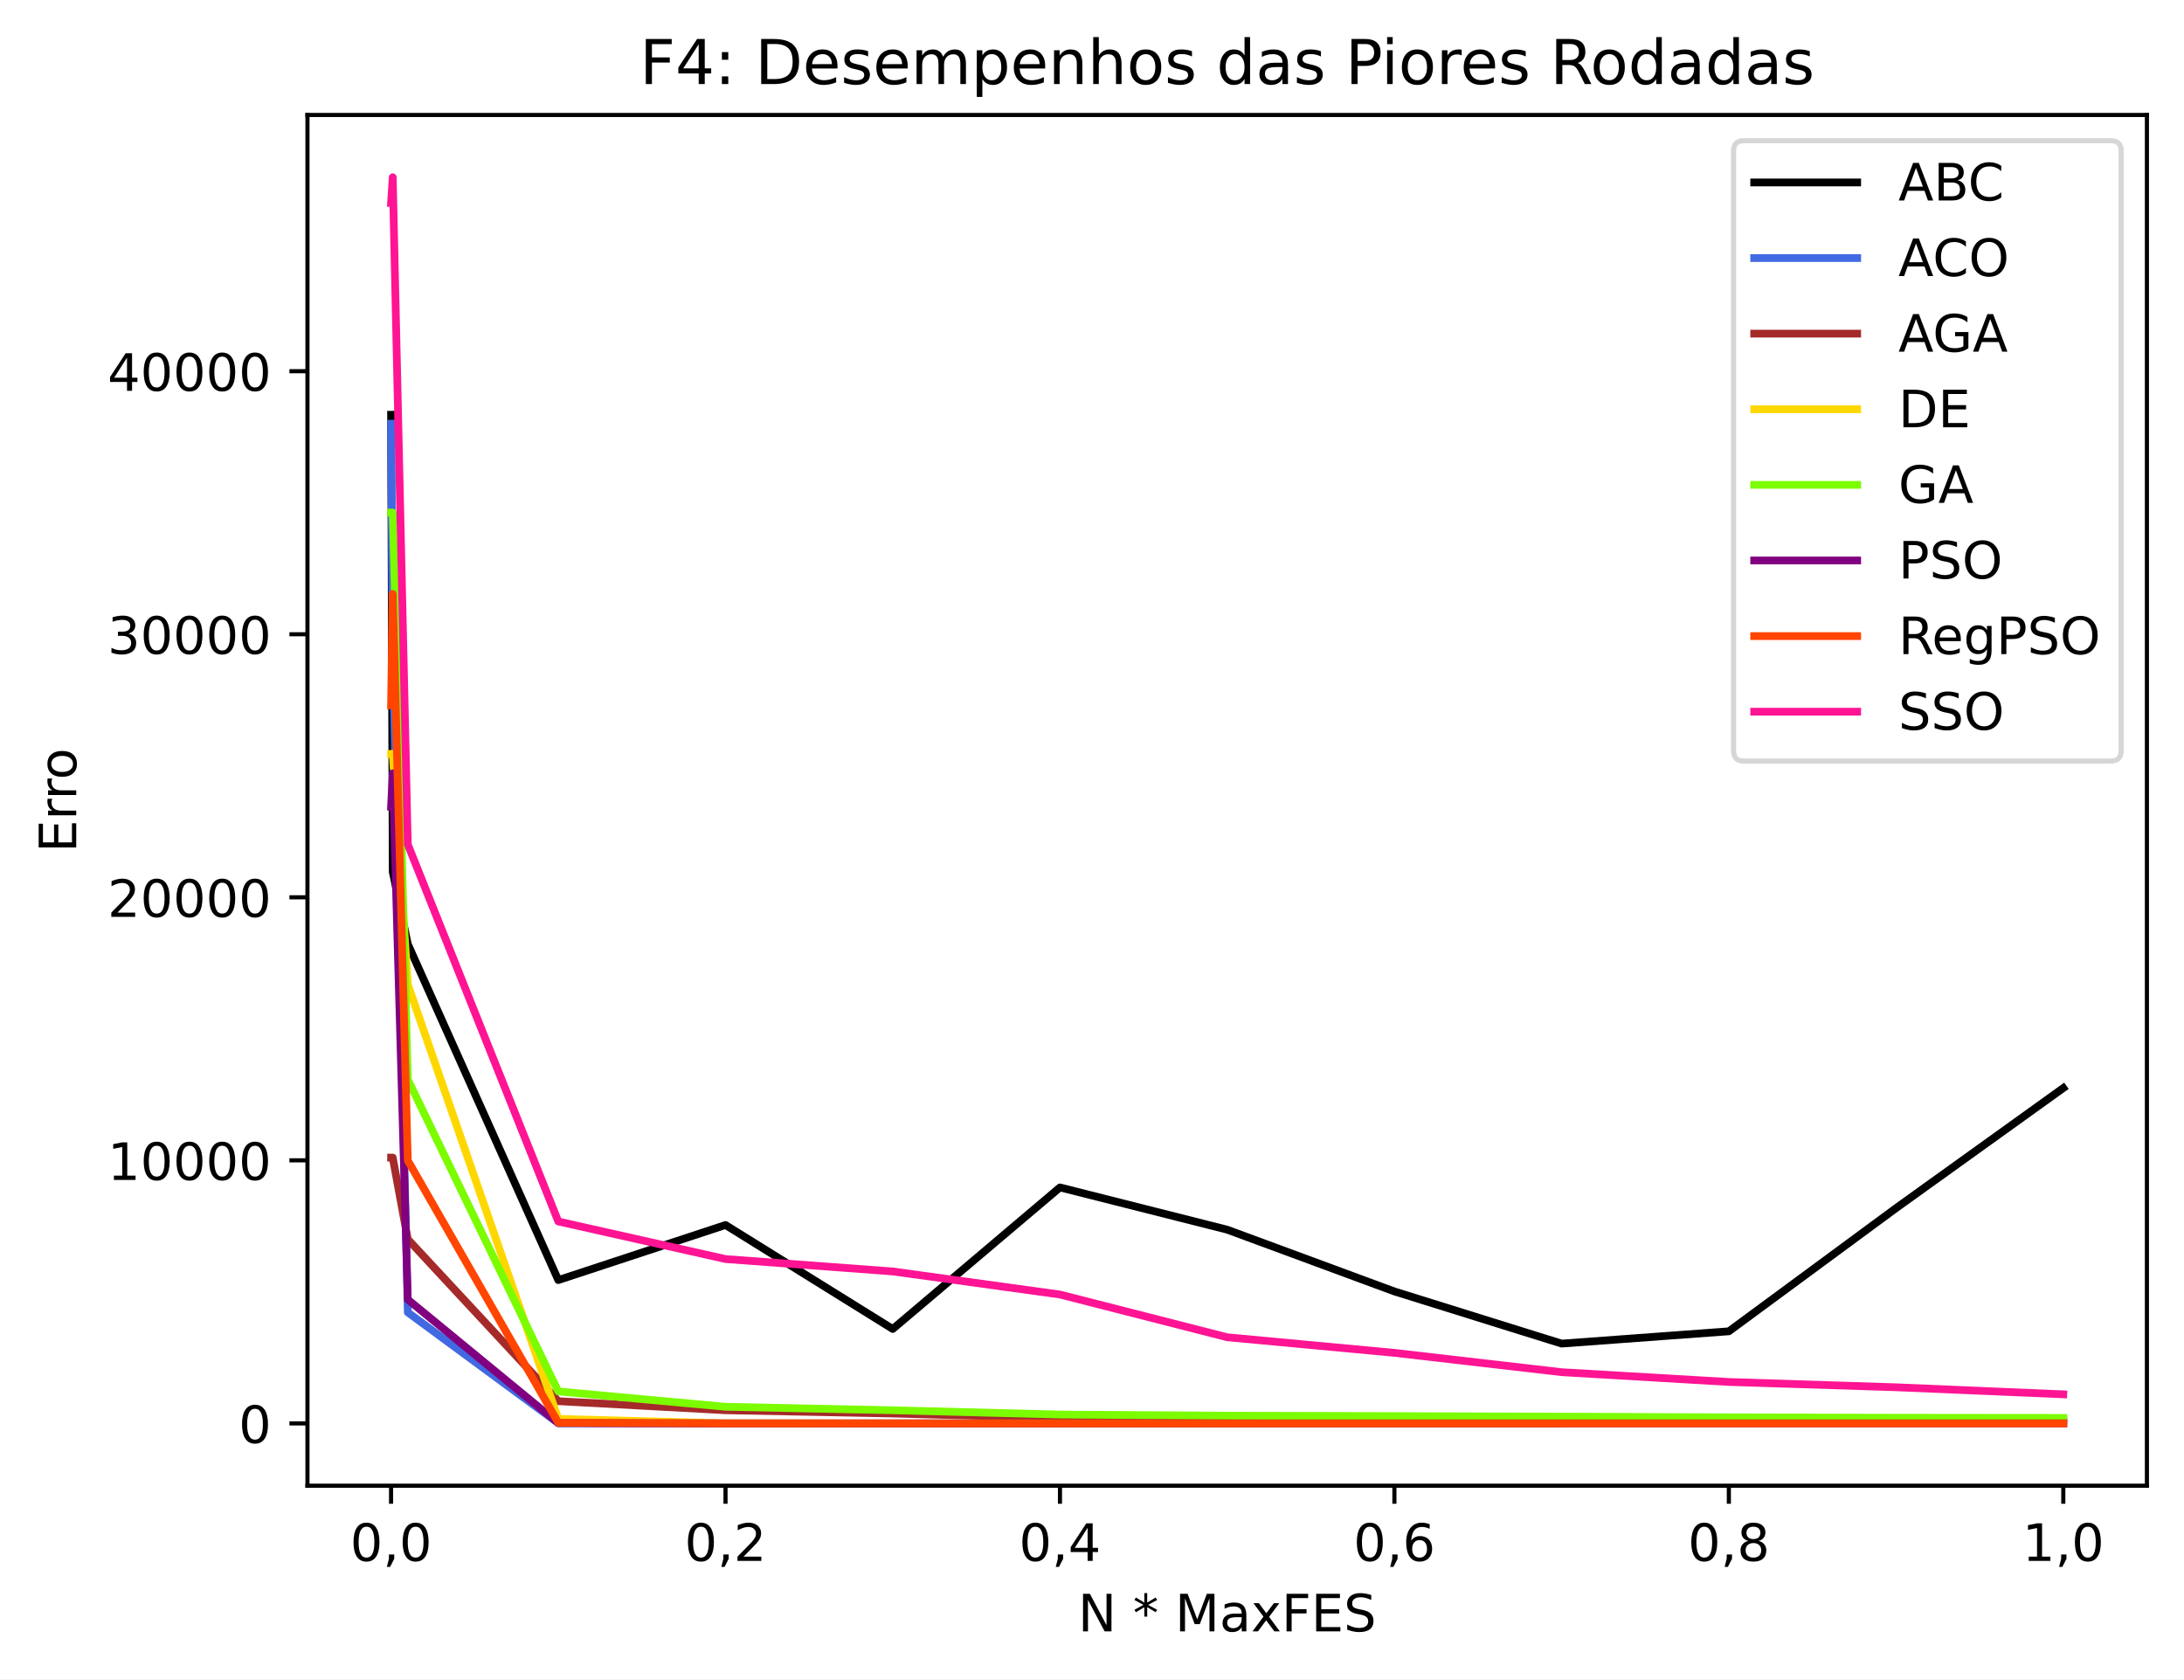
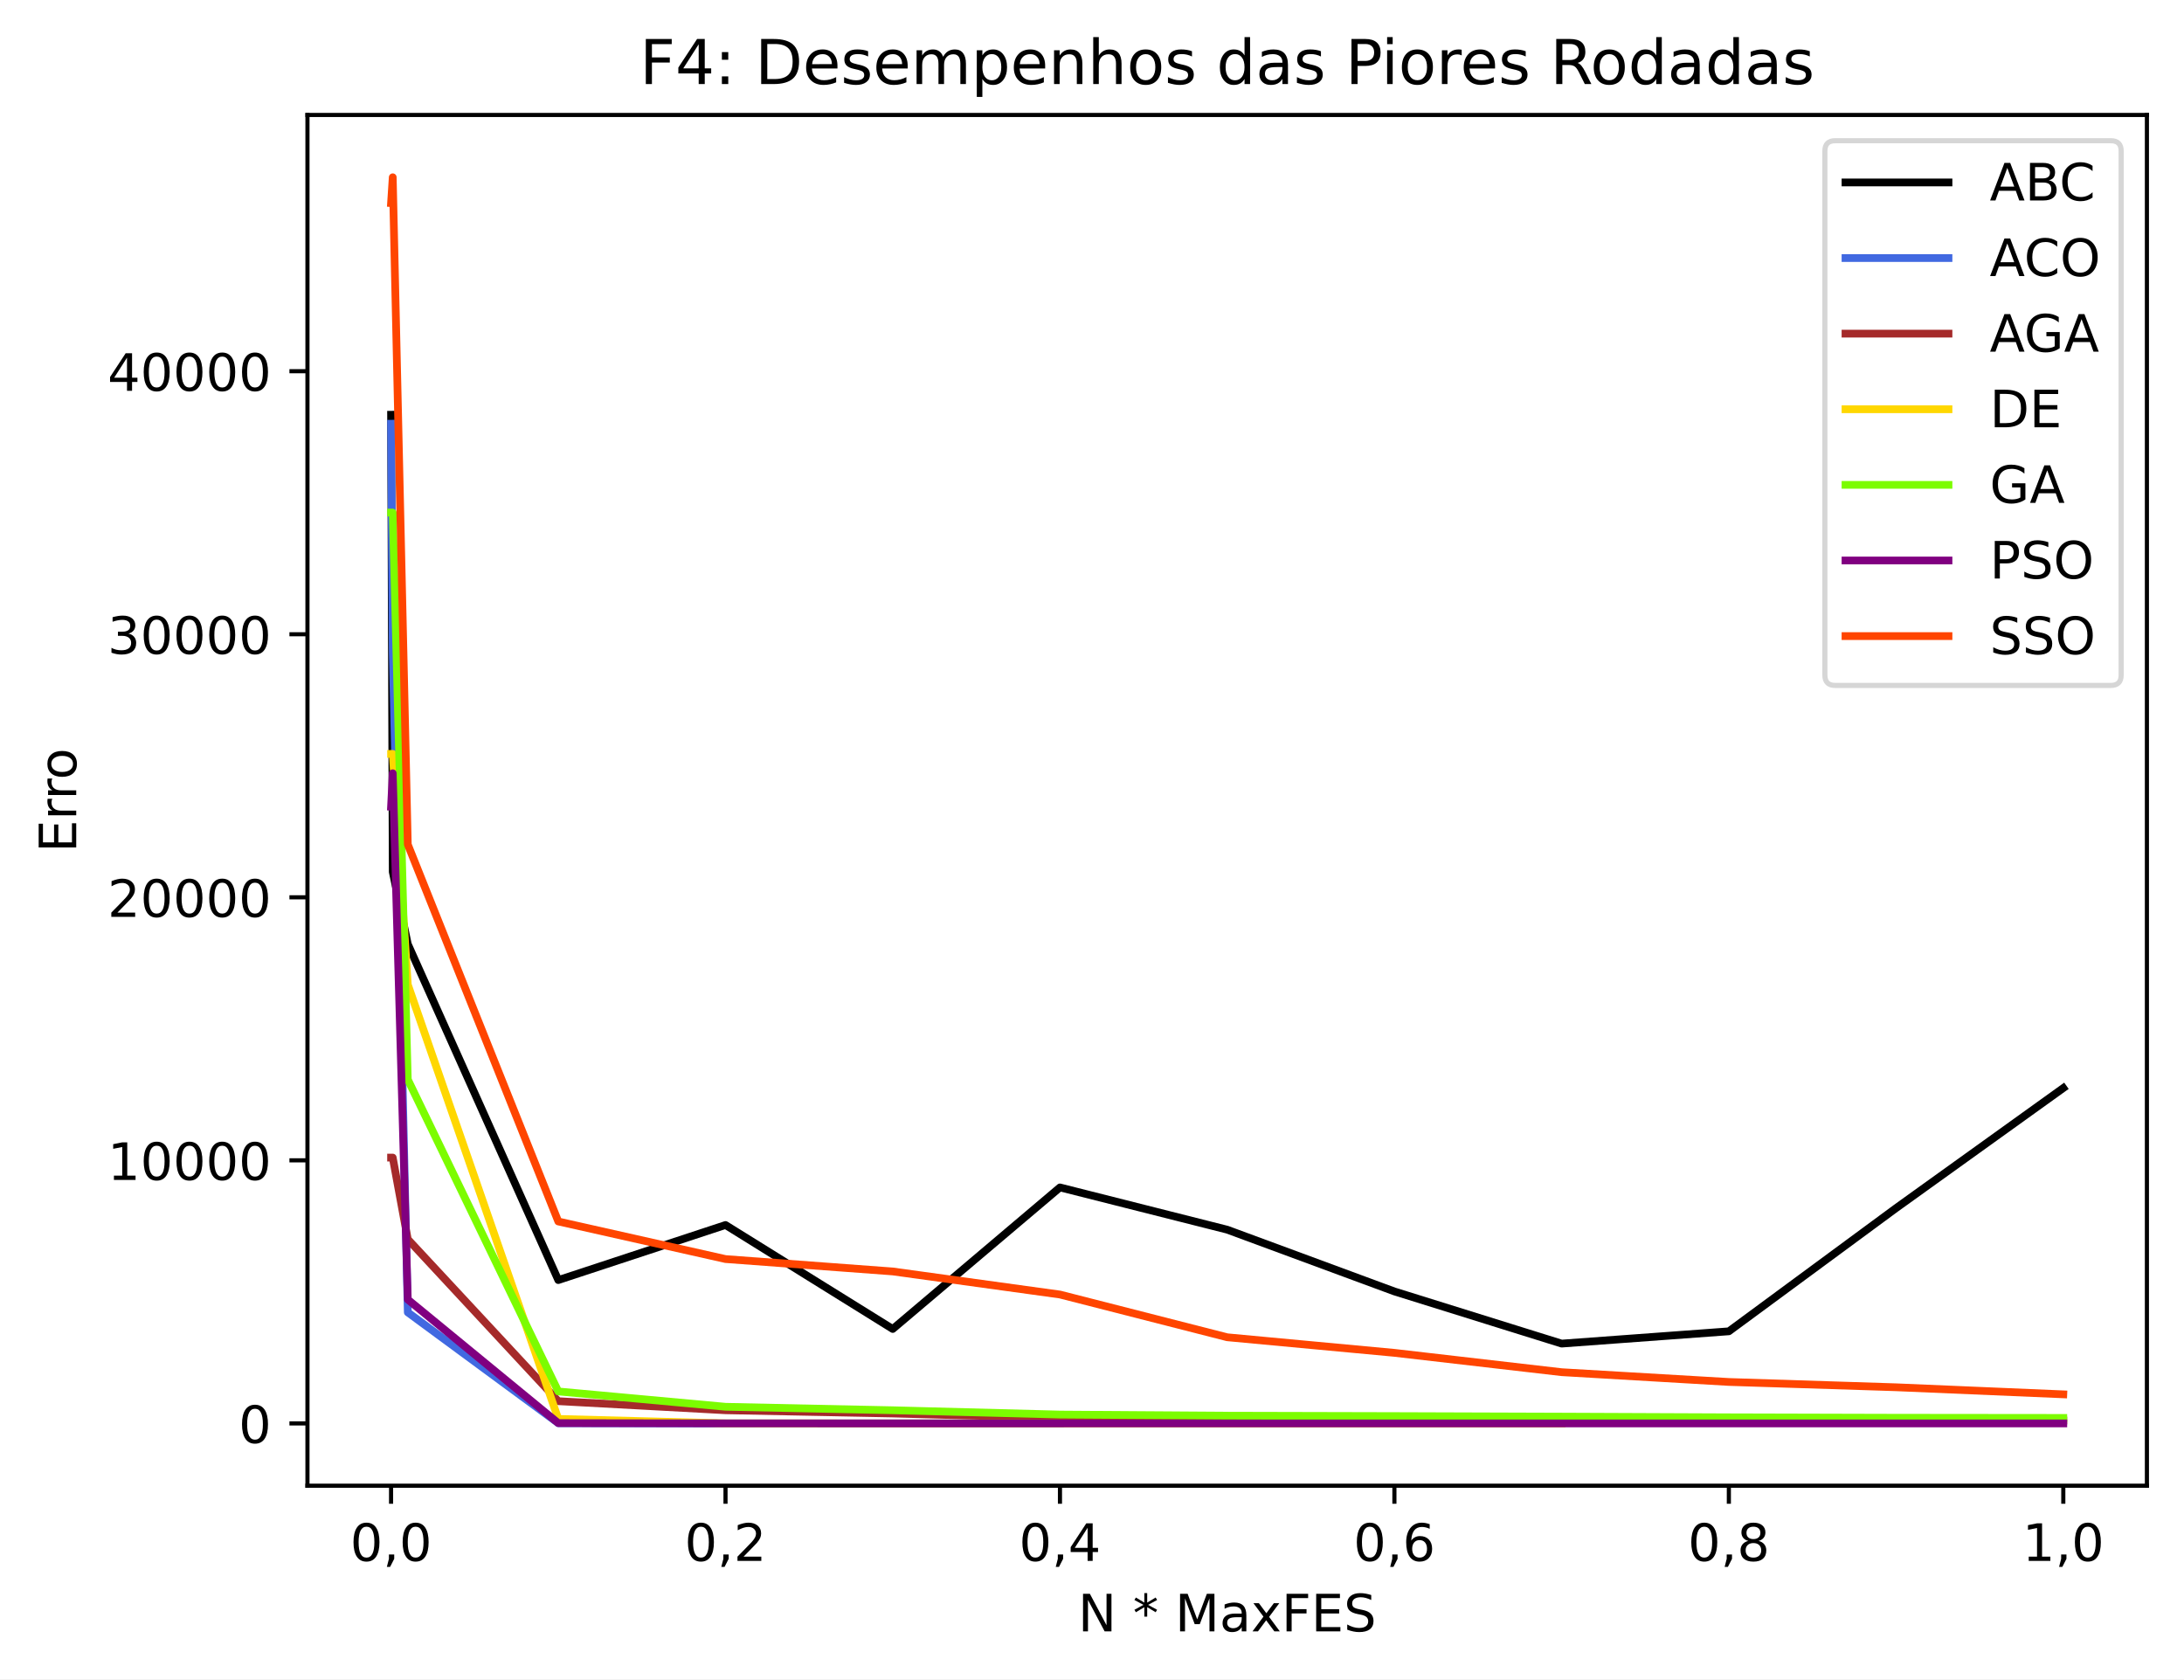
<svg xmlns="http://www.w3.org/2000/svg" xmlns:xlink="http://www.w3.org/1999/xlink" height="325.986pt" version="1.1" viewBox="0 0 424.011 325.986" width="424.011pt">
  <defs>
    <style type="text/css">*{stroke-linecap:butt;stroke-linejoin:round;}</style>
  </defs>
  <g id="figure_1">
    <g id="patch_1">
      <path d="M 0 325.986  L 424.011 325.986  L 424.011 0  L 0 0  z " style="fill:#ffffff;" />
    </g>
    <g id="axes_1">
      <g id="patch_2">
        <path d="M 59.691 288.43  L 416.811 288.43  L 416.811 22.318  L 59.691 22.318  z " style="fill:#ffffff;" />
      </g>
      <g id="matplotlib.axis_1">
        <g id="xtick_1">
          <g id="line2d_1">
            <defs>
-               <path d="M 0 0  L 0 3.5  " id="m87c6a2006b" style="stroke:#000000;stroke-width:0.8;" />
-             </defs>
-             <g>
-               <use style="stroke:#000000;stroke-width:0.8;" x="75.923" xlink:href="#m87c6a2006b" y="288.43" />
+               <path d="M 0 0  L 0 3.5  " id="mcfaad7eab0" style="stroke:#000000;stroke-width:0.8;" />
+             </defs>
+             <g>
+               <use style="stroke:#000000;stroke-width:0.8;" x="75.923" xlink:href="#mcfaad7eab0" y="288.43" />
            </g>
          </g>
          <g id="text_1">
            <g transform="translate(67.97179 303.0286)scale(0.1 -0.1)">
              <defs>
                <path d="M 31.781 66.406  Q 24.172 66.406 20.328 58.906  Q 16.5 51.422 16.5 36.375  Q 16.5 21.391 20.328 13.891  Q 24.172 6.391 31.781 6.391  Q 39.453 6.391 43.281 13.891  Q 47.125 21.391 47.125 36.375  Q 47.125 51.422 43.281 58.906  Q 39.453 66.406 31.781 66.406  z M 31.781 74.219  Q 44.047 74.219 50.516 64.516  Q 56.984 54.828 56.984 36.375  Q 56.984 17.969 50.516 8.266  Q 44.047 -1.422 31.781 -1.422  Q 19.531 -1.422 13.062 8.266  Q 6.594 17.969 6.594 36.375  Q 6.594 54.828 13.062 64.516  Q 19.531 74.219 31.781 74.219  z " id="DejaVuSans-48" />
                <path d="M 11.719 12.406  L 22.016 12.406  L 22.016 4  L 14.016 -11.625  L 7.719 -11.625  L 11.719 4  z " id="DejaVuSans-44" />
              </defs>
              <use xlink:href="#DejaVuSans-48" />
              <use x="63.623" xlink:href="#DejaVuSans-44" />
              <use x="95.41" xlink:href="#DejaVuSans-48" />
            </g>
          </g>
        </g>
        <g id="xtick_2">
          <g id="line2d_2">
            <g>
-               <use style="stroke:#000000;stroke-width:0.8;" x="140.854" xlink:href="#m87c6a2006b" y="288.43" />
+               <use style="stroke:#000000;stroke-width:0.8;" x="140.854" xlink:href="#mcfaad7eab0" y="288.43" />
            </g>
          </g>
          <g id="text_2">
            <g transform="translate(132.9027 303.0286)scale(0.1 -0.1)">
              <defs>
                <path d="M 19.188 8.297  L 53.609 8.297  L 53.609 0  L 7.328 0  L 7.328 8.297  Q 12.938 14.109 22.625 23.891  Q 32.328 33.688 34.812 36.531  Q 39.547 41.844 41.422 45.531  Q 43.312 49.219 43.312 52.781  Q 43.312 58.594 39.234 62.25  Q 35.156 65.922 28.609 65.922  Q 23.969 65.922 18.812 64.312  Q 13.672 62.703 7.812 59.422  L 7.812 69.391  Q 13.766 71.781 18.938 73  Q 24.125 74.219 28.422 74.219  Q 39.75 74.219 46.484 68.547  Q 53.219 62.891 53.219 53.422  Q 53.219 48.922 51.531 44.891  Q 49.859 40.875 45.406 35.406  Q 44.188 33.984 37.641 27.219  Q 31.109 20.453 19.188 8.297  z " id="DejaVuSans-50" />
              </defs>
              <use xlink:href="#DejaVuSans-48" />
              <use x="63.623" xlink:href="#DejaVuSans-44" />
              <use x="95.41" xlink:href="#DejaVuSans-50" />
            </g>
          </g>
        </g>
        <g id="xtick_3">
          <g id="line2d_3">
            <g>
-               <use style="stroke:#000000;stroke-width:0.8;" x="205.785" xlink:href="#m87c6a2006b" y="288.43" />
+               <use style="stroke:#000000;stroke-width:0.8;" x="205.785" xlink:href="#mcfaad7eab0" y="288.43" />
            </g>
          </g>
          <g id="text_3">
            <g transform="translate(197.8336 303.0286)scale(0.1 -0.1)">
              <defs>
                <path d="M 37.797 64.312  L 12.891 25.391  L 37.797 25.391  z M 35.203 72.906  L 47.609 72.906  L 47.609 25.391  L 58.016 25.391  L 58.016 17.188  L 47.609 17.188  L 47.609 0  L 37.797 0  L 37.797 17.188  L 4.891 17.188  L 4.891 26.703  z " id="DejaVuSans-52" />
              </defs>
              <use xlink:href="#DejaVuSans-48" />
              <use x="63.623" xlink:href="#DejaVuSans-44" />
              <use x="95.41" xlink:href="#DejaVuSans-52" />
            </g>
          </g>
        </g>
        <g id="xtick_4">
          <g id="line2d_4">
            <g>
-               <use style="stroke:#000000;stroke-width:0.8;" x="270.716" xlink:href="#m87c6a2006b" y="288.43" />
+               <use style="stroke:#000000;stroke-width:0.8;" x="270.716" xlink:href="#mcfaad7eab0" y="288.43" />
            </g>
          </g>
          <g id="text_4">
            <g transform="translate(262.7645 303.0286)scale(0.1 -0.1)">
              <defs>
                <path d="M 33.016 40.375  Q 26.375 40.375 22.484 35.828  Q 18.609 31.297 18.609 23.391  Q 18.609 15.531 22.484 10.953  Q 26.375 6.391 33.016 6.391  Q 39.656 6.391 43.531 10.953  Q 47.406 15.531 47.406 23.391  Q 47.406 31.297 43.531 35.828  Q 39.656 40.375 33.016 40.375  z M 52.594 71.297  L 52.594 62.312  Q 48.875 64.062 45.094 64.984  Q 41.312 65.922 37.594 65.922  Q 27.828 65.922 22.672 59.328  Q 17.531 52.734 16.797 39.406  Q 19.672 43.656 24.016 45.922  Q 28.375 48.188 33.594 48.188  Q 44.578 48.188 50.953 41.516  Q 57.328 34.859 57.328 23.391  Q 57.328 12.156 50.688 5.359  Q 44.047 -1.422 33.016 -1.422  Q 20.359 -1.422 13.672 8.266  Q 6.984 17.969 6.984 36.375  Q 6.984 53.656 15.188 63.938  Q 23.391 74.219 37.203 74.219  Q 40.922 74.219 44.703 73.484  Q 48.484 72.75 52.594 71.297  z " id="DejaVuSans-54" />
              </defs>
              <use xlink:href="#DejaVuSans-48" />
              <use x="63.623" xlink:href="#DejaVuSans-44" />
              <use x="95.41" xlink:href="#DejaVuSans-54" />
            </g>
          </g>
        </g>
        <g id="xtick_5">
          <g id="line2d_5">
            <g>
-               <use style="stroke:#000000;stroke-width:0.8;" x="335.647" xlink:href="#m87c6a2006b" y="288.43" />
+               <use style="stroke:#000000;stroke-width:0.8;" x="335.647" xlink:href="#mcfaad7eab0" y="288.43" />
            </g>
          </g>
          <g id="text_5">
            <g transform="translate(327.6954 303.0286)scale(0.1 -0.1)">
              <defs>
                <path d="M 31.781 34.625  Q 24.75 34.625 20.719 30.859  Q 16.703 27.094 16.703 20.516  Q 16.703 13.922 20.719 10.156  Q 24.75 6.391 31.781 6.391  Q 38.812 6.391 42.859 10.172  Q 46.922 13.969 46.922 20.516  Q 46.922 27.094 42.891 30.859  Q 38.875 34.625 31.781 34.625  z M 21.922 38.812  Q 15.578 40.375 12.031 44.719  Q 8.5 49.078 8.5 55.328  Q 8.5 64.062 14.719 69.141  Q 20.953 74.219 31.781 74.219  Q 42.672 74.219 48.875 69.141  Q 55.078 64.062 55.078 55.328  Q 55.078 49.078 51.531 44.719  Q 48 40.375 41.703 38.812  Q 48.828 37.156 52.797 32.312  Q 56.781 27.484 56.781 20.516  Q 56.781 9.906 50.312 4.234  Q 43.844 -1.422 31.781 -1.422  Q 19.734 -1.422 13.25 4.234  Q 6.781 9.906 6.781 20.516  Q 6.781 27.484 10.781 32.312  Q 14.797 37.156 21.922 38.812  z M 18.312 54.391  Q 18.312 48.734 21.844 45.562  Q 25.391 42.391 31.781 42.391  Q 38.141 42.391 41.719 45.562  Q 45.312 48.734 45.312 54.391  Q 45.312 60.062 41.719 63.234  Q 38.141 66.406 31.781 66.406  Q 25.391 66.406 21.844 63.234  Q 18.312 60.062 18.312 54.391  z " id="DejaVuSans-56" />
              </defs>
              <use xlink:href="#DejaVuSans-48" />
              <use x="63.623" xlink:href="#DejaVuSans-44" />
              <use x="95.41" xlink:href="#DejaVuSans-56" />
            </g>
          </g>
        </g>
        <g id="xtick_6">
          <g id="line2d_6">
            <g>
-               <use style="stroke:#000000;stroke-width:0.8;" x="400.578" xlink:href="#m87c6a2006b" y="288.43" />
+               <use style="stroke:#000000;stroke-width:0.8;" x="400.578" xlink:href="#mcfaad7eab0" y="288.43" />
            </g>
          </g>
          <g id="text_6">
            <g transform="translate(392.6263 303.0286)scale(0.1 -0.1)">
              <defs>
                <path d="M 12.406 8.297  L 28.516 8.297  L 28.516 63.922  L 10.984 60.406  L 10.984 69.391  L 28.422 72.906  L 38.281 72.906  L 38.281 8.297  L 54.391 8.297  L 54.391 0  L 12.406 0  z " id="DejaVuSans-49" />
              </defs>
              <use xlink:href="#DejaVuSans-49" />
              <use x="63.623" xlink:href="#DejaVuSans-44" />
              <use x="95.41" xlink:href="#DejaVuSans-48" />
            </g>
          </g>
        </g>
        <g id="text_7">
          <g transform="translate(209.285 316.7067)scale(0.1 -0.1)">
            <defs>
              <path d="M 9.812 72.906  L 23.094 72.906  L 55.422 11.922  L 55.422 72.906  L 64.984 72.906  L 64.984 0  L 51.703 0  L 19.391 60.984  L 19.391 0  L 9.812 0  z " id="DejaVuSans-78" />
              <path id="DejaVuSans-32" />
              <path d="M 47.016 60.891  L 29.5 51.422  L 47.016 41.891  L 44.188 37.109  L 27.781 47.016  L 27.781 28.609  L 22.219 28.609  L 22.219 47.016  L 5.812 37.109  L 2.984 41.891  L 20.516 51.422  L 2.984 60.891  L 5.812 65.719  L 22.219 55.812  L 22.219 74.219  L 27.781 74.219  L 27.781 55.812  L 44.188 65.719  z " id="DejaVuSans-42" />
              <path d="M 9.812 72.906  L 24.516 72.906  L 43.109 23.297  L 61.812 72.906  L 76.516 72.906  L 76.516 0  L 66.891 0  L 66.891 64.016  L 48.094 14.016  L 38.188 14.016  L 19.391 64.016  L 19.391 0  L 9.812 0  z " id="DejaVuSans-77" />
              <path d="M 34.281 27.484  Q 23.391 27.484 19.188 25  Q 14.984 22.516 14.984 16.5  Q 14.984 11.719 18.141 8.906  Q 21.297 6.109 26.703 6.109  Q 34.188 6.109 38.703 11.406  Q 43.219 16.703 43.219 25.484  L 43.219 27.484  z M 52.203 31.203  L 52.203 0  L 43.219 0  L 43.219 8.297  Q 40.141 3.328 35.547 0.953  Q 30.953 -1.422 24.312 -1.422  Q 15.922 -1.422 10.953 3.297  Q 6 8.016 6 15.922  Q 6 25.141 12.172 29.828  Q 18.359 34.516 30.609 34.516  L 43.219 34.516  L 43.219 35.406  Q 43.219 41.609 39.141 45  Q 35.062 48.391 27.688 48.391  Q 23 48.391 18.547 47.266  Q 14.109 46.141 10.016 43.891  L 10.016 52.203  Q 14.938 54.109 19.578 55.047  Q 24.219 56 28.609 56  Q 40.484 56 46.344 49.844  Q 52.203 43.703 52.203 31.203  z " id="DejaVuSans-97" />
              <path d="M 54.891 54.688  L 35.109 28.078  L 55.906 0  L 45.312 0  L 29.391 21.484  L 13.484 0  L 2.875 0  L 24.125 28.609  L 4.688 54.688  L 15.281 54.688  L 29.781 35.203  L 44.281 54.688  z " id="DejaVuSans-120" />
              <path d="M 9.812 72.906  L 51.703 72.906  L 51.703 64.594  L 19.672 64.594  L 19.672 43.109  L 48.578 43.109  L 48.578 34.812  L 19.672 34.812  L 19.672 0  L 9.812 0  z " id="DejaVuSans-70" />
              <path d="M 9.812 72.906  L 55.906 72.906  L 55.906 64.594  L 19.672 64.594  L 19.672 43.016  L 54.391 43.016  L 54.391 34.719  L 19.672 34.719  L 19.672 8.297  L 56.781 8.297  L 56.781 0  L 9.812 0  z " id="DejaVuSans-69" />
              <path d="M 53.516 70.516  L 53.516 60.891  Q 47.906 63.578 42.922 64.891  Q 37.938 66.219 33.297 66.219  Q 25.25 66.219 20.875 63.094  Q 16.5 59.969 16.5 54.203  Q 16.5 49.359 19.406 46.891  Q 22.312 44.438 30.422 42.922  L 36.375 41.703  Q 47.406 39.594 52.656 34.297  Q 57.906 29 57.906 20.125  Q 57.906 9.516 50.797 4.047  Q 43.703 -1.422 29.984 -1.422  Q 24.812 -1.422 18.969 -0.25  Q 13.141 0.922 6.891 3.219  L 6.891 13.375  Q 12.891 10.016 18.656 8.297  Q 24.422 6.594 29.984 6.594  Q 38.422 6.594 43.016 9.906  Q 47.609 13.234 47.609 19.391  Q 47.609 24.75 44.312 27.781  Q 41.016 30.812 33.5 32.328  L 27.484 33.5  Q 16.453 35.688 11.516 40.375  Q 6.594 45.062 6.594 53.422  Q 6.594 63.094 13.406 68.656  Q 20.219 74.219 32.172 74.219  Q 37.312 74.219 42.625 73.281  Q 47.953 72.359 53.516 70.516  z " id="DejaVuSans-83" />
            </defs>
            <use xlink:href="#DejaVuSans-78" />
            <use x="74.805" xlink:href="#DejaVuSans-32" />
            <use x="106.592" xlink:href="#DejaVuSans-42" />
            <use x="156.592" xlink:href="#DejaVuSans-32" />
            <use x="188.379" xlink:href="#DejaVuSans-77" />
            <use x="274.658" xlink:href="#DejaVuSans-97" />
            <use x="335.938" xlink:href="#DejaVuSans-120" />
            <use x="395.117" xlink:href="#DejaVuSans-70" />
            <use x="452.637" xlink:href="#DejaVuSans-69" />
            <use x="515.82" xlink:href="#DejaVuSans-83" />
          </g>
        </g>
      </g>
      <g id="matplotlib.axis_2">
        <g id="ytick_1">
          <g id="line2d_7">
            <defs>
-               <path d="M 0 0  L -3.5 0  " id="meb47e26f80" style="stroke:#000000;stroke-width:0.8;" />
-             </defs>
-             <g>
-               <use style="stroke:#000000;stroke-width:0.8;" x="59.691" xlink:href="#meb47e26f80" y="276.334" />
+               <path d="M 0 0  L -3.5 0  " id="m3d17f25201" style="stroke:#000000;stroke-width:0.8;" />
+             </defs>
+             <g>
+               <use style="stroke:#000000;stroke-width:0.8;" x="59.691" xlink:href="#m3d17f25201" y="276.334" />
            </g>
          </g>
          <g id="text_8">
            <g transform="translate(46.32812 280.1333)scale(0.1 -0.1)">
              <use xlink:href="#DejaVuSans-48" />
            </g>
          </g>
        </g>
        <g id="ytick_2">
          <g id="line2d_8">
            <g>
-               <use style="stroke:#000000;stroke-width:0.8;" x="59.691" xlink:href="#meb47e26f80" y="225.267" />
+               <use style="stroke:#000000;stroke-width:0.8;" x="59.691" xlink:href="#m3d17f25201" y="225.267" />
            </g>
          </g>
          <g id="text_9">
            <g transform="translate(20.87813 229.0664)scale(0.1 -0.1)">
              <use xlink:href="#DejaVuSans-49" />
              <use x="63.623" xlink:href="#DejaVuSans-48" />
              <use x="127.246" xlink:href="#DejaVuSans-48" />
              <use x="190.869" xlink:href="#DejaVuSans-48" />
              <use x="254.492" xlink:href="#DejaVuSans-48" />
            </g>
          </g>
        </g>
        <g id="ytick_3">
          <g id="line2d_9">
            <g>
-               <use style="stroke:#000000;stroke-width:0.8;" x="59.691" xlink:href="#meb47e26f80" y="174.2" />
+               <use style="stroke:#000000;stroke-width:0.8;" x="59.691" xlink:href="#m3d17f25201" y="174.2" />
            </g>
          </g>
          <g id="text_10">
            <g transform="translate(20.87813 177.9994)scale(0.1 -0.1)">
              <use xlink:href="#DejaVuSans-50" />
              <use x="63.623" xlink:href="#DejaVuSans-48" />
              <use x="127.246" xlink:href="#DejaVuSans-48" />
              <use x="190.869" xlink:href="#DejaVuSans-48" />
              <use x="254.492" xlink:href="#DejaVuSans-48" />
            </g>
          </g>
        </g>
        <g id="ytick_4">
          <g id="line2d_10">
            <g>
-               <use style="stroke:#000000;stroke-width:0.8;" x="59.691" xlink:href="#meb47e26f80" y="123.133" />
+               <use style="stroke:#000000;stroke-width:0.8;" x="59.691" xlink:href="#m3d17f25201" y="123.133" />
            </g>
          </g>
          <g id="text_11">
            <g transform="translate(20.87813 126.9324)scale(0.1 -0.1)">
              <defs>
                <path d="M 40.578 39.312  Q 47.656 37.797 51.625 33  Q 55.609 28.219 55.609 21.188  Q 55.609 10.406 48.188 4.484  Q 40.766 -1.422 27.094 -1.422  Q 22.516 -1.422 17.656 -0.516  Q 12.797 0.391 7.625 2.203  L 7.625 11.719  Q 11.719 9.328 16.594 8.109  Q 21.484 6.891 26.812 6.891  Q 36.078 6.891 40.938 10.547  Q 45.797 14.203 45.797 21.188  Q 45.797 27.641 41.281 31.266  Q 36.766 34.906 28.719 34.906  L 20.219 34.906  L 20.219 43.016  L 29.109 43.016  Q 36.375 43.016 40.234 45.922  Q 44.094 48.828 44.094 54.297  Q 44.094 59.906 40.109 62.906  Q 36.141 65.922 28.719 65.922  Q 24.656 65.922 20.016 65.031  Q 15.375 64.156 9.812 62.312  L 9.812 71.094  Q 15.438 72.656 20.344 73.438  Q 25.25 74.219 29.594 74.219  Q 40.828 74.219 47.359 69.109  Q 53.906 64.016 53.906 55.328  Q 53.906 49.266 50.438 45.094  Q 46.969 40.922 40.578 39.312  z " id="DejaVuSans-51" />
              </defs>
              <use xlink:href="#DejaVuSans-51" />
              <use x="63.623" xlink:href="#DejaVuSans-48" />
              <use x="127.246" xlink:href="#DejaVuSans-48" />
              <use x="190.869" xlink:href="#DejaVuSans-48" />
              <use x="254.492" xlink:href="#DejaVuSans-48" />
            </g>
          </g>
        </g>
        <g id="ytick_5">
          <g id="line2d_11">
            <g>
-               <use style="stroke:#000000;stroke-width:0.8;" x="59.691" xlink:href="#meb47e26f80" y="72.066" />
+               <use style="stroke:#000000;stroke-width:0.8;" x="59.691" xlink:href="#m3d17f25201" y="72.066" />
            </g>
          </g>
          <g id="text_12">
            <g transform="translate(20.87813 75.86547)scale(0.1 -0.1)">
              <use xlink:href="#DejaVuSans-52" />
              <use x="63.623" xlink:href="#DejaVuSans-48" />
              <use x="127.246" xlink:href="#DejaVuSans-48" />
              <use x="190.869" xlink:href="#DejaVuSans-48" />
              <use x="254.492" xlink:href="#DejaVuSans-48" />
            </g>
          </g>
        </g>
        <g id="text_13">
          <g transform="translate(14.79844 165.5038)rotate(-90)scale(0.1 -0.1)">
            <defs>
              <path d="M 41.109 46.297  Q 39.594 47.172 37.812 47.578  Q 36.031 48 33.891 48  Q 26.266 48 22.188 43.047  Q 18.109 38.094 18.109 28.812  L 18.109 0  L 9.078 0  L 9.078 54.688  L 18.109 54.688  L 18.109 46.188  Q 20.953 51.172 25.484 53.578  Q 30.031 56 36.531 56  Q 37.453 56 38.578 55.875  Q 39.703 55.766 41.062 55.516  z " id="DejaVuSans-114" />
              <path d="M 30.609 48.391  Q 23.391 48.391 19.188 42.75  Q 14.984 37.109 14.984 27.297  Q 14.984 17.484 19.156 11.844  Q 23.344 6.203 30.609 6.203  Q 37.797 6.203 41.984 11.859  Q 46.188 17.531 46.188 27.297  Q 46.188 37.016 41.984 42.703  Q 37.797 48.391 30.609 48.391  z M 30.609 56  Q 42.328 56 49.016 48.375  Q 55.719 40.766 55.719 27.297  Q 55.719 13.875 49.016 6.219  Q 42.328 -1.422 30.609 -1.422  Q 18.844 -1.422 12.172 6.219  Q 5.516 13.875 5.516 27.297  Q 5.516 40.766 12.172 48.375  Q 18.844 56 30.609 56  z " id="DejaVuSans-111" />
            </defs>
            <use xlink:href="#DejaVuSans-69" />
            <use x="63.184" xlink:href="#DejaVuSans-114" />
            <use x="102.547" xlink:href="#DejaVuSans-114" />
            <use x="141.41" xlink:href="#DejaVuSans-111" />
          </g>
        </g>
      </g>
      <g id="line2d_12">
-         <path clip-path="url(#p1f10a27c98)" d="M 75.923 80.516  L 76.248 169.272  L 79.17 183.271  L 108.389 248.51  L 140.854 237.817  L 173.32 258.002  L 205.785 230.523  L 238.251 238.725  L 270.716 250.716  L 303.182 260.842  L 335.647 258.456  L 368.112 234.538  L 400.578 211.228  " style="fill:none;stroke:#000000;stroke-linecap:square;stroke-width:1.5;" />
+         <path clip-path="url(#p41318a84bf)" d="M 75.923 80.516  L 76.248 169.272  L 79.17 183.271  L 108.389 248.51  L 140.854 237.817  L 173.32 258.002  L 205.785 230.523  L 238.251 238.725  L 270.716 250.716  L 303.182 260.842  L 335.647 258.456  L 368.112 234.538  L 400.578 211.228  " style="fill:none;stroke:#000000;stroke-linecap:square;stroke-width:1.5;" />
      </g>
      <g id="line2d_13">
-         <path clip-path="url(#p1f10a27c98)" d="M 75.923 82.258  L 76.248 126.66  L 79.17 254.78  L 108.389 276.29  L 140.854 276.334  L 173.32 276.334  L 205.785 276.334  " style="fill:none;stroke:#4169e1;stroke-linecap:square;stroke-width:1.5;" />
+         <path clip-path="url(#p41318a84bf)" d="M 75.923 82.258  L 76.248 126.66  L 79.17 254.78  L 108.389 276.29  L 140.854 276.334  L 173.32 276.334  L 205.785 276.334  " style="fill:none;stroke:#4169e1;stroke-linecap:square;stroke-width:1.5;" />
      </g>
      <g id="line2d_14">
-         <path clip-path="url(#p1f10a27c98)" d="M 75.923 224.729  L 76.248 224.729  L 79.17 240.584  L 108.389 272.021  L 140.854 273.782  L 173.32 274.411  L 205.785 275.277  L 238.251 275.646  L 270.716 275.694  L 303.182 275.732  L 335.647 275.755  L 368.112 275.762  L 400.578 275.772  " style="fill:none;stroke:#a52a2a;stroke-linecap:square;stroke-width:1.5;" />
+         <path clip-path="url(#p41318a84bf)" d="M 75.923 224.729  L 76.248 224.729  L 79.17 240.584  L 108.389 272.021  L 140.854 273.782  L 173.32 274.411  L 205.785 275.277  L 238.251 275.646  L 270.716 275.694  L 303.182 275.732  L 335.647 275.755  L 368.112 275.762  L 400.578 275.772  " style="fill:none;stroke:#a52a2a;stroke-linecap:square;stroke-width:1.5;" />
      </g>
      <g id="line2d_15">
-         <path clip-path="url(#p1f10a27c98)" d="M 75.923 146.358  L 76.248 146.358  L 79.17 191.133  L 108.389 275.464  L 140.854 276.319  L 173.32 276.334  L 205.785 276.334  L 238.251 276.334  L 270.716 276.334  L 303.182 276.334  " style="fill:none;stroke:#ffd700;stroke-linecap:square;stroke-width:1.5;" />
+         <path clip-path="url(#p41318a84bf)" d="M 75.923 146.358  L 76.248 146.358  L 79.17 191.133  L 108.389 275.464  L 140.854 276.319  L 173.32 276.334  L 205.785 276.334  L 238.251 276.334  L 270.716 276.334  L 303.182 276.334  " style="fill:none;stroke:#ffd700;stroke-linecap:square;stroke-width:1.5;" />
      </g>
      <g id="line2d_16">
-         <path clip-path="url(#p1f10a27c98)" d="M 75.923 99.51  L 76.248 99.51  L 79.17 209.567  L 108.389 270.131  L 140.854 273.106  L 173.32 273.78  L 205.785 274.616  L 238.251 274.836  L 270.716 274.912  L 303.182 275.017  L 335.647 275.152  L 368.112 275.237  L 400.578 275.269  " style="fill:none;stroke:#7cfc00;stroke-linecap:square;stroke-width:1.5;" />
+         <path clip-path="url(#p41318a84bf)" d="M 75.923 99.51  L 76.248 99.51  L 79.17 209.567  L 108.389 270.131  L 140.854 273.106  L 173.32 273.78  L 205.785 274.616  L 238.251 274.836  L 270.716 274.912  L 303.182 275.017  L 335.647 275.152  L 368.112 275.237  L 400.578 275.269  " style="fill:none;stroke:#7cfc00;stroke-linecap:square;stroke-width:1.5;" />
      </g>
      <g id="line2d_17">
-         <path clip-path="url(#p1f10a27c98)" d="M 75.923 156.608  L 76.248 150.12  L 79.17 252.286  L 108.389 276.28  L 140.854 276.331  L 173.32 276.334  L 205.785 276.334  L 238.251 276.334  L 270.716 276.334  L 303.182 276.334  L 335.647 276.334  L 368.112 276.334  L 400.578 276.334  " style="fill:none;stroke:#800080;stroke-linecap:square;stroke-width:1.5;" />
+         <path clip-path="url(#p41318a84bf)" d="M 75.923 156.608  L 76.248 150.12  L 79.17 252.286  L 108.389 276.28  L 140.854 276.331  L 173.32 276.334  L 205.785 276.334  L 238.251 276.334  L 270.716 276.334  L 303.182 276.334  L 335.647 276.334  L 368.112 276.334  L 400.578 276.334  " style="fill:none;stroke:#800080;stroke-linecap:square;stroke-width:1.5;" />
      </g>
      <g id="line2d_18">
-         <path clip-path="url(#p1f10a27c98)" d="M 75.923 136.932  L 76.248 115.303  L 79.17 225.297  L 108.389 276.209  L 140.854 276.333  L 173.32 276.334  L 205.785 276.334  L 238.251 276.334  L 270.716 276.334  L 303.182 276.334  L 335.647 276.334  L 368.112 276.334  L 400.578 276.334  " style="fill:none;stroke:#ff4500;stroke-linecap:square;stroke-width:1.5;" />
-       </g>
-       <g id="line2d_19">
-         <path clip-path="url(#p1f10a27c98)" d="M 75.923 39.427  L 76.248 34.414  L 79.17 163.938  L 108.389 237.131  L 140.854 244.429  L 173.32 246.835  L 205.785 251.315  L 238.251 259.61  L 270.716 262.638  L 303.182 266.39  L 335.647 268.289  L 368.112 269.32  L 400.578 270.69  " style="fill:none;stroke:#ff1493;stroke-linecap:square;stroke-width:1.5;" />
+         <path clip-path="url(#p41318a84bf)" d="M 75.923 39.427  L 76.248 34.414  L 79.17 163.938  L 108.389 237.131  L 140.854 244.429  L 173.32 246.835  L 205.785 251.315  L 238.251 259.61  L 270.716 262.638  L 303.182 266.39  L 335.647 268.289  L 368.112 269.32  L 400.578 270.69  " style="fill:none;stroke:#ff4500;stroke-linecap:square;stroke-width:1.5;" />
      </g>
      <g id="patch_3">
        <path d="M 59.691 288.43  L 59.691 22.318  " style="fill:none;stroke:#000000;stroke-linecap:square;stroke-linejoin:miter;stroke-width:0.8;" />
      </g>
      <g id="patch_4">
        <path d="M 416.811 288.43  L 416.811 22.318  " style="fill:none;stroke:#000000;stroke-linecap:square;stroke-linejoin:miter;stroke-width:0.8;" />
      </g>
      <g id="patch_5">
        <path d="M 59.691 288.43  L 416.811 288.43  " style="fill:none;stroke:#000000;stroke-linecap:square;stroke-linejoin:miter;stroke-width:0.8;" />
      </g>
      <g id="patch_6">
        <path d="M 59.691 22.318  L 416.811 22.318  " style="fill:none;stroke:#000000;stroke-linecap:square;stroke-linejoin:miter;stroke-width:0.8;" />
      </g>
      <g id="text_14">
        <g transform="translate(124.2075 16.31812)scale(0.12 -0.12)">
          <defs>
            <path d="M 11.719 12.406  L 22.016 12.406  L 22.016 0  L 11.719 0  z M 11.719 51.703  L 22.016 51.703  L 22.016 39.312  L 11.719 39.312  z " id="DejaVuSans-58" />
            <path d="M 19.672 64.797  L 19.672 8.109  L 31.594 8.109  Q 46.688 8.109 53.688 14.938  Q 60.688 21.781 60.688 36.531  Q 60.688 51.172 53.688 57.984  Q 46.688 64.797 31.594 64.797  z M 9.812 72.906  L 30.078 72.906  Q 51.266 72.906 61.172 64.094  Q 71.094 55.281 71.094 36.531  Q 71.094 17.672 61.125 8.828  Q 51.172 0 30.078 0  L 9.812 0  z " id="DejaVuSans-68" />
            <path d="M 56.203 29.594  L 56.203 25.203  L 14.891 25.203  Q 15.484 15.922 20.484 11.062  Q 25.484 6.203 34.422 6.203  Q 39.594 6.203 44.453 7.469  Q 49.312 8.734 54.109 11.281  L 54.109 2.781  Q 49.266 0.734 44.188 -0.344  Q 39.109 -1.422 33.891 -1.422  Q 20.797 -1.422 13.156 6.188  Q 5.516 13.812 5.516 26.812  Q 5.516 40.234 12.766 48.109  Q 20.016 56 32.328 56  Q 43.359 56 49.781 48.891  Q 56.203 41.797 56.203 29.594  z M 47.219 32.234  Q 47.125 39.594 43.094 43.984  Q 39.062 48.391 32.422 48.391  Q 24.906 48.391 20.391 44.141  Q 15.875 39.891 15.188 32.172  z " id="DejaVuSans-101" />
            <path d="M 44.281 53.078  L 44.281 44.578  Q 40.484 46.531 36.375 47.5  Q 32.281 48.484 27.875 48.484  Q 21.188 48.484 17.844 46.438  Q 14.5 44.391 14.5 40.281  Q 14.5 37.156 16.891 35.375  Q 19.281 33.594 26.516 31.984  L 29.594 31.297  Q 39.156 29.25 43.188 25.516  Q 47.219 21.781 47.219 15.094  Q 47.219 7.469 41.188 3.016  Q 35.156 -1.422 24.609 -1.422  Q 20.219 -1.422 15.453 -0.562  Q 10.688 0.297 5.422 2  L 5.422 11.281  Q 10.406 8.688 15.234 7.391  Q 20.062 6.109 24.812 6.109  Q 31.156 6.109 34.562 8.281  Q 37.984 10.453 37.984 14.406  Q 37.984 18.062 35.516 20.016  Q 33.062 21.969 24.703 23.781  L 21.578 24.516  Q 13.234 26.266 9.516 29.906  Q 5.812 33.547 5.812 39.891  Q 5.812 47.609 11.281 51.797  Q 16.75 56 26.812 56  Q 31.781 56 36.172 55.266  Q 40.578 54.547 44.281 53.078  z " id="DejaVuSans-115" />
            <path d="M 52 44.188  Q 55.375 50.25 60.062 53.125  Q 64.75 56 71.094 56  Q 79.641 56 84.281 50.016  Q 88.922 44.047 88.922 33.016  L 88.922 0  L 79.891 0  L 79.891 32.719  Q 79.891 40.578 77.094 44.375  Q 74.312 48.188 68.609 48.188  Q 61.625 48.188 57.562 43.547  Q 53.516 38.922 53.516 30.906  L 53.516 0  L 44.484 0  L 44.484 32.719  Q 44.484 40.625 41.703 44.406  Q 38.922 48.188 33.109 48.188  Q 26.219 48.188 22.156 43.531  Q 18.109 38.875 18.109 30.906  L 18.109 0  L 9.078 0  L 9.078 54.688  L 18.109 54.688  L 18.109 46.188  Q 21.188 51.219 25.484 53.609  Q 29.781 56 35.688 56  Q 41.656 56 45.828 52.969  Q 50 49.953 52 44.188  z " id="DejaVuSans-109" />
            <path d="M 18.109 8.203  L 18.109 -20.797  L 9.078 -20.797  L 9.078 54.688  L 18.109 54.688  L 18.109 46.391  Q 20.953 51.266 25.266 53.625  Q 29.594 56 35.594 56  Q 45.562 56 51.781 48.094  Q 58.016 40.188 58.016 27.297  Q 58.016 14.406 51.781 6.484  Q 45.562 -1.422 35.594 -1.422  Q 29.594 -1.422 25.266 0.953  Q 20.953 3.328 18.109 8.203  z M 48.688 27.297  Q 48.688 37.203 44.609 42.844  Q 40.531 48.484 33.406 48.484  Q 26.266 48.484 22.188 42.844  Q 18.109 37.203 18.109 27.297  Q 18.109 17.391 22.188 11.75  Q 26.266 6.109 33.406 6.109  Q 40.531 6.109 44.609 11.75  Q 48.688 17.391 48.688 27.297  z " id="DejaVuSans-112" />
            <path d="M 54.891 33.016  L 54.891 0  L 45.906 0  L 45.906 32.719  Q 45.906 40.484 42.875 44.328  Q 39.844 48.188 33.797 48.188  Q 26.516 48.188 22.312 43.547  Q 18.109 38.922 18.109 30.906  L 18.109 0  L 9.078 0  L 9.078 54.688  L 18.109 54.688  L 18.109 46.188  Q 21.344 51.125 25.703 53.562  Q 30.078 56 35.797 56  Q 45.219 56 50.047 50.172  Q 54.891 44.344 54.891 33.016  z " id="DejaVuSans-110" />
            <path d="M 54.891 33.016  L 54.891 0  L 45.906 0  L 45.906 32.719  Q 45.906 40.484 42.875 44.328  Q 39.844 48.188 33.797 48.188  Q 26.516 48.188 22.312 43.547  Q 18.109 38.922 18.109 30.906  L 18.109 0  L 9.078 0  L 9.078 75.984  L 18.109 75.984  L 18.109 46.188  Q 21.344 51.125 25.703 53.562  Q 30.078 56 35.797 56  Q 45.219 56 50.047 50.172  Q 54.891 44.344 54.891 33.016  z " id="DejaVuSans-104" />
            <path d="M 45.406 46.391  L 45.406 75.984  L 54.391 75.984  L 54.391 0  L 45.406 0  L 45.406 8.203  Q 42.578 3.328 38.25 0.953  Q 33.938 -1.422 27.875 -1.422  Q 17.969 -1.422 11.734 6.484  Q 5.516 14.406 5.516 27.297  Q 5.516 40.188 11.734 48.094  Q 17.969 56 27.875 56  Q 33.938 56 38.25 53.625  Q 42.578 51.266 45.406 46.391  z M 14.797 27.297  Q 14.797 17.391 18.875 11.75  Q 22.953 6.109 30.078 6.109  Q 37.203 6.109 41.297 11.75  Q 45.406 17.391 45.406 27.297  Q 45.406 37.203 41.297 42.844  Q 37.203 48.484 30.078 48.484  Q 22.953 48.484 18.875 42.844  Q 14.797 37.203 14.797 27.297  z " id="DejaVuSans-100" />
            <path d="M 19.672 64.797  L 19.672 37.406  L 32.078 37.406  Q 38.969 37.406 42.719 40.969  Q 46.484 44.531 46.484 51.125  Q 46.484 57.672 42.719 61.234  Q 38.969 64.797 32.078 64.797  z M 9.812 72.906  L 32.078 72.906  Q 44.344 72.906 50.609 67.359  Q 56.891 61.812 56.891 51.125  Q 56.891 40.328 50.609 34.812  Q 44.344 29.297 32.078 29.297  L 19.672 29.297  L 19.672 0  L 9.812 0  z " id="DejaVuSans-80" />
            <path d="M 9.422 54.688  L 18.406 54.688  L 18.406 0  L 9.422 0  z M 9.422 75.984  L 18.406 75.984  L 18.406 64.594  L 9.422 64.594  z " id="DejaVuSans-105" />
            <path d="M 44.391 34.188  Q 47.562 33.109 50.562 29.594  Q 53.562 26.078 56.594 19.922  L 66.609 0  L 56 0  L 46.688 18.703  Q 43.062 26.031 39.672 28.422  Q 36.281 30.812 30.422 30.812  L 19.672 30.812  L 19.672 0  L 9.812 0  L 9.812 72.906  L 32.078 72.906  Q 44.578 72.906 50.734 67.672  Q 56.891 62.453 56.891 51.906  Q 56.891 45.016 53.688 40.469  Q 50.484 35.938 44.391 34.188  z M 19.672 64.797  L 19.672 38.922  L 32.078 38.922  Q 39.203 38.922 42.844 42.219  Q 46.484 45.516 46.484 51.906  Q 46.484 58.297 42.844 61.547  Q 39.203 64.797 32.078 64.797  z " id="DejaVuSans-82" />
          </defs>
          <use xlink:href="#DejaVuSans-70" />
          <use x="57.52" xlink:href="#DejaVuSans-52" />
          <use x="121.143" xlink:href="#DejaVuSans-58" />
          <use x="154.834" xlink:href="#DejaVuSans-32" />
          <use x="186.621" xlink:href="#DejaVuSans-68" />
          <use x="263.623" xlink:href="#DejaVuSans-101" />
          <use x="325.146" xlink:href="#DejaVuSans-115" />
          <use x="377.246" xlink:href="#DejaVuSans-101" />
          <use x="438.77" xlink:href="#DejaVuSans-109" />
          <use x="536.182" xlink:href="#DejaVuSans-112" />
          <use x="599.658" xlink:href="#DejaVuSans-101" />
          <use x="661.182" xlink:href="#DejaVuSans-110" />
          <use x="724.561" xlink:href="#DejaVuSans-104" />
          <use x="787.939" xlink:href="#DejaVuSans-111" />
          <use x="849.121" xlink:href="#DejaVuSans-115" />
          <use x="901.221" xlink:href="#DejaVuSans-32" />
          <use x="933.008" xlink:href="#DejaVuSans-100" />
          <use x="996.484" xlink:href="#DejaVuSans-97" />
          <use x="1057.764" xlink:href="#DejaVuSans-115" />
          <use x="1109.863" xlink:href="#DejaVuSans-32" />
          <use x="1141.65" xlink:href="#DejaVuSans-80" />
          <use x="1199.703" xlink:href="#DejaVuSans-105" />
          <use x="1227.486" xlink:href="#DejaVuSans-111" />
          <use x="1288.668" xlink:href="#DejaVuSans-114" />
          <use x="1327.531" xlink:href="#DejaVuSans-101" />
          <use x="1389.055" xlink:href="#DejaVuSans-115" />
          <use x="1441.154" xlink:href="#DejaVuSans-32" />
          <use x="1472.941" xlink:href="#DejaVuSans-82" />
          <use x="1537.924" xlink:href="#DejaVuSans-111" />
          <use x="1599.105" xlink:href="#DejaVuSans-100" />
          <use x="1662.582" xlink:href="#DejaVuSans-97" />
          <use x="1723.861" xlink:href="#DejaVuSans-100" />
          <use x="1787.338" xlink:href="#DejaVuSans-97" />
          <use x="1848.617" xlink:href="#DejaVuSans-115" />
        </g>
      </g>
      <g id="legend_1">
        <g id="patch_7">
-           <path d="M 338.561 147.743  L 409.811 147.743  Q 411.811 147.743 411.811 145.743  L 411.811 29.318  Q 411.811 27.318 409.811 27.318  L 338.561 27.318  Q 336.561 27.318 336.561 29.318  L 336.561 145.743  Q 336.561 147.743 338.561 147.743  z " style="fill:#ffffff;opacity:0.8;stroke:#cccccc;stroke-linejoin:miter;" />
-         </g>
-         <g id="line2d_20">
-           <path d="M 340.561 35.417  L 360.561 35.417  " style="fill:none;stroke:#000000;stroke-linecap:square;stroke-width:1.5;" />
-         </g>
-         <g id="line2d_21" />
+           <path d="M 356.29 133.065  L 409.811 133.065  Q 411.811 133.065 411.811 131.065  L 411.811 29.318  Q 411.811 27.318 409.811 27.318  L 356.29 27.318  Q 354.29 27.318 354.29 29.318  L 354.29 131.065  Q 354.29 133.065 356.29 133.065  z " style="fill:#ffffff;opacity:0.8;stroke:#cccccc;stroke-linejoin:miter;" />
+         </g>
+         <g id="line2d_19">
+           <path d="M 358.29 35.417  L 378.29 35.417  " style="fill:none;stroke:#000000;stroke-linecap:square;stroke-width:1.5;" />
+         </g>
+         <g id="line2d_20" />
        <g id="text_15">
-           <g transform="translate(368.5606 38.91656)scale(0.1 -0.1)">
+           <g transform="translate(386.2903 38.91656)scale(0.1 -0.1)">
            <defs>
              <path d="M 34.188 63.188  L 20.797 26.906  L 47.609 26.906  z M 28.609 72.906  L 39.797 72.906  L 67.578 0  L 57.328 0  L 50.688 18.703  L 17.828 18.703  L 11.188 0  L 0.781 0  z " id="DejaVuSans-65" />
              <path d="M 19.672 34.812  L 19.672 8.109  L 35.5 8.109  Q 43.453 8.109 47.281 11.406  Q 51.125 14.703 51.125 21.484  Q 51.125 28.328 47.281 31.562  Q 43.453 34.812 35.5 34.812  z M 19.672 64.797  L 19.672 42.828  L 34.281 42.828  Q 41.5 42.828 45.031 45.531  Q 48.578 48.25 48.578 53.812  Q 48.578 59.328 45.031 62.062  Q 41.5 64.797 34.281 64.797  z M 9.812 72.906  L 35.016 72.906  Q 46.297 72.906 52.391 68.219  Q 58.5 63.531 58.5 54.891  Q 58.5 48.188 55.375 44.234  Q 52.25 40.281 46.188 39.312  Q 53.469 37.75 57.5 32.781  Q 61.531 27.828 61.531 20.406  Q 61.531 10.641 54.891 5.312  Q 48.25 0 35.984 0  L 9.812 0  z " id="DejaVuSans-66" />
              <path d="M 64.406 67.281  L 64.406 56.891  Q 59.422 61.531 53.781 63.812  Q 48.141 66.109 41.797 66.109  Q 29.297 66.109 22.656 58.469  Q 16.016 50.828 16.016 36.375  Q 16.016 21.969 22.656 14.328  Q 29.297 6.688 41.797 6.688  Q 48.141 6.688 53.781 8.984  Q 59.422 11.281 64.406 15.922  L 64.406 5.609  Q 59.234 2.094 53.438 0.328  Q 47.656 -1.422 41.219 -1.422  Q 24.656 -1.422 15.125 8.703  Q 5.609 18.844 5.609 36.375  Q 5.609 53.953 15.125 64.078  Q 24.656 74.219 41.219 74.219  Q 47.75 74.219 53.531 72.484  Q 59.328 70.75 64.406 67.281  z " id="DejaVuSans-67" />
            </defs>
            <use xlink:href="#DejaVuSans-65" />
            <use x="68.408" xlink:href="#DejaVuSans-66" />
            <use x="135.262" xlink:href="#DejaVuSans-67" />
          </g>
        </g>
-         <g id="line2d_22">
-           <path d="M 340.561 50.095  L 360.561 50.095  " style="fill:none;stroke:#4169e1;stroke-linecap:square;stroke-width:1.5;" />
-         </g>
-         <g id="line2d_23" />
+         <g id="line2d_21">
+           <path d="M 358.29 50.095  L 378.29 50.095  " style="fill:none;stroke:#4169e1;stroke-linecap:square;stroke-width:1.5;" />
+         </g>
+         <g id="line2d_22" />
        <g id="text_16">
-           <g transform="translate(368.5606 53.59469)scale(0.1 -0.1)">
+           <g transform="translate(386.2903 53.59469)scale(0.1 -0.1)">
            <defs>
              <path d="M 39.406 66.219  Q 28.656 66.219 22.328 58.203  Q 16.016 50.203 16.016 36.375  Q 16.016 22.609 22.328 14.594  Q 28.656 6.594 39.406 6.594  Q 50.141 6.594 56.422 14.594  Q 62.703 22.609 62.703 36.375  Q 62.703 50.203 56.422 58.203  Q 50.141 66.219 39.406 66.219  z M 39.406 74.219  Q 54.734 74.219 63.906 63.938  Q 73.094 53.656 73.094 36.375  Q 73.094 19.141 63.906 8.859  Q 54.734 -1.422 39.406 -1.422  Q 24.031 -1.422 14.812 8.828  Q 5.609 19.094 5.609 36.375  Q 5.609 53.656 14.812 63.938  Q 24.031 74.219 39.406 74.219  z " id="DejaVuSans-79" />
            </defs>
            <use xlink:href="#DejaVuSans-65" />
            <use x="66.658" xlink:href="#DejaVuSans-67" />
            <use x="136.482" xlink:href="#DejaVuSans-79" />
          </g>
        </g>
-         <g id="line2d_24">
-           <path d="M 340.561 64.773  L 360.561 64.773  " style="fill:none;stroke:#a52a2a;stroke-linecap:square;stroke-width:1.5;" />
-         </g>
-         <g id="line2d_25" />
+         <g id="line2d_23">
+           <path d="M 358.29 64.773  L 378.29 64.773  " style="fill:none;stroke:#a52a2a;stroke-linecap:square;stroke-width:1.5;" />
+         </g>
+         <g id="line2d_24" />
        <g id="text_17">
-           <g transform="translate(368.5606 68.27281)scale(0.1 -0.1)">
+           <g transform="translate(386.2903 68.27281)scale(0.1 -0.1)">
            <defs>
              <path d="M 59.516 10.406  L 59.516 29.984  L 43.406 29.984  L 43.406 38.094  L 69.281 38.094  L 69.281 6.781  Q 63.578 2.734 56.688 0.656  Q 49.812 -1.422 42 -1.422  Q 24.906 -1.422 15.25 8.562  Q 5.609 18.562 5.609 36.375  Q 5.609 54.25 15.25 64.234  Q 24.906 74.219 42 74.219  Q 49.125 74.219 55.547 72.453  Q 61.969 70.703 67.391 67.281  L 67.391 56.781  Q 61.922 61.422 55.766 63.766  Q 49.609 66.109 42.828 66.109  Q 29.438 66.109 22.719 58.641  Q 16.016 51.172 16.016 36.375  Q 16.016 21.625 22.719 14.156  Q 29.438 6.688 42.828 6.688  Q 48.047 6.688 52.141 7.594  Q 56.25 8.5 59.516 10.406  z " id="DejaVuSans-71" />
            </defs>
            <use xlink:href="#DejaVuSans-65" />
            <use x="66.658" xlink:href="#DejaVuSans-71" />
            <use x="144.148" xlink:href="#DejaVuSans-65" />
          </g>
        </g>
-         <g id="line2d_26">
-           <path d="M 340.561 79.451  L 360.561 79.451  " style="fill:none;stroke:#ffd700;stroke-linecap:square;stroke-width:1.5;" />
-         </g>
-         <g id="line2d_27" />
+         <g id="line2d_25">
+           <path d="M 358.29 79.451  L 378.29 79.451  " style="fill:none;stroke:#ffd700;stroke-linecap:square;stroke-width:1.5;" />
+         </g>
+         <g id="line2d_26" />
        <g id="text_18">
-           <g transform="translate(368.5606 82.95094)scale(0.1 -0.1)">
+           <g transform="translate(386.2903 82.95094)scale(0.1 -0.1)">
            <use xlink:href="#DejaVuSans-68" />
            <use x="77.002" xlink:href="#DejaVuSans-69" />
          </g>
        </g>
-         <g id="line2d_28">
-           <path d="M 340.561 94.129  L 360.561 94.129  " style="fill:none;stroke:#7cfc00;stroke-linecap:square;stroke-width:1.5;" />
-         </g>
-         <g id="line2d_29" />
+         <g id="line2d_27">
+           <path d="M 358.29 94.129  L 378.29 94.129  " style="fill:none;stroke:#7cfc00;stroke-linecap:square;stroke-width:1.5;" />
+         </g>
+         <g id="line2d_28" />
        <g id="text_19">
-           <g transform="translate(368.5606 97.62906)scale(0.1 -0.1)">
+           <g transform="translate(386.2903 97.62906)scale(0.1 -0.1)">
            <use xlink:href="#DejaVuSans-71" />
            <use x="77.49" xlink:href="#DejaVuSans-65" />
          </g>
        </g>
-         <g id="line2d_30">
-           <path d="M 340.561 108.807  L 360.561 108.807  " style="fill:none;stroke:#800080;stroke-linecap:square;stroke-width:1.5;" />
-         </g>
-         <g id="line2d_31" />
+         <g id="line2d_29">
+           <path d="M 358.29 108.807  L 378.29 108.807  " style="fill:none;stroke:#800080;stroke-linecap:square;stroke-width:1.5;" />
+         </g>
+         <g id="line2d_30" />
        <g id="text_20">
-           <g transform="translate(368.5606 112.3072)scale(0.1 -0.1)">
+           <g transform="translate(386.2903 112.3072)scale(0.1 -0.1)">
            <use xlink:href="#DejaVuSans-80" />
            <use x="60.303" xlink:href="#DejaVuSans-83" />
            <use x="123.779" xlink:href="#DejaVuSans-79" />
          </g>
        </g>
-         <g id="line2d_32">
-           <path d="M 340.561 123.485  L 360.561 123.485  " style="fill:none;stroke:#ff4500;stroke-linecap:square;stroke-width:1.5;" />
-         </g>
-         <g id="line2d_33" />
+         <g id="line2d_31">
+           <path d="M 358.29 123.485  L 378.29 123.485  " style="fill:none;stroke:#ff4500;stroke-linecap:square;stroke-width:1.5;" />
+         </g>
+         <g id="line2d_32" />
        <g id="text_21">
-           <g transform="translate(368.5606 126.9853)scale(0.1 -0.1)">
-             <defs>
-               <path d="M 45.406 27.984  Q 45.406 37.75 41.375 43.109  Q 37.359 48.484 30.078 48.484  Q 22.859 48.484 18.828 43.109  Q 14.797 37.75 14.797 27.984  Q 14.797 18.266 18.828 12.891  Q 22.859 7.516 30.078 7.516  Q 37.359 7.516 41.375 12.891  Q 45.406 18.266 45.406 27.984  z M 54.391 6.781  Q 54.391 -7.172 48.188 -13.984  Q 42 -20.797 29.203 -20.797  Q 24.469 -20.797 20.266 -20.094  Q 16.062 -19.391 12.109 -17.922  L 12.109 -9.188  Q 16.062 -11.328 19.922 -12.344  Q 23.781 -13.375 27.781 -13.375  Q 36.625 -13.375 41.016 -8.766  Q 45.406 -4.156 45.406 5.172  L 45.406 9.625  Q 42.625 4.781 38.281 2.391  Q 33.938 0 27.875 0  Q 17.828 0 11.672 7.656  Q 5.516 15.328 5.516 27.984  Q 5.516 40.672 11.672 48.328  Q 17.828 56 27.875 56  Q 33.938 56 38.281 53.609  Q 42.625 51.219 45.406 46.391  L 45.406 54.688  L 54.391 54.688  z " id="DejaVuSans-103" />
-             </defs>
-             <use xlink:href="#DejaVuSans-82" />
-             <use x="64.982" xlink:href="#DejaVuSans-101" />
-             <use x="126.506" xlink:href="#DejaVuSans-103" />
-             <use x="189.982" xlink:href="#DejaVuSans-80" />
-             <use x="250.285" xlink:href="#DejaVuSans-83" />
-             <use x="313.762" xlink:href="#DejaVuSans-79" />
-           </g>
-         </g>
-         <g id="line2d_34">
-           <path d="M 340.561 138.163  L 360.561 138.163  " style="fill:none;stroke:#ff1493;stroke-linecap:square;stroke-width:1.5;" />
-         </g>
-         <g id="line2d_35" />
-         <g id="text_22">
-           <g transform="translate(368.5606 141.6634)scale(0.1 -0.1)">
+           <g transform="translate(386.2903 126.9853)scale(0.1 -0.1)">
            <use xlink:href="#DejaVuSans-83" />
            <use x="63.477" xlink:href="#DejaVuSans-83" />
            <use x="126.953" xlink:href="#DejaVuSans-79" />
          </g>
        </g>
      </g>
    </g>
  </g>
  <defs>
-     <clipPath id="p1f10a27c98">
+     <clipPath id="p41318a84bf">
      <rect height="266.112" width="357.12" x="59.691" y="22.318" />
    </clipPath>
  </defs>
</svg>
